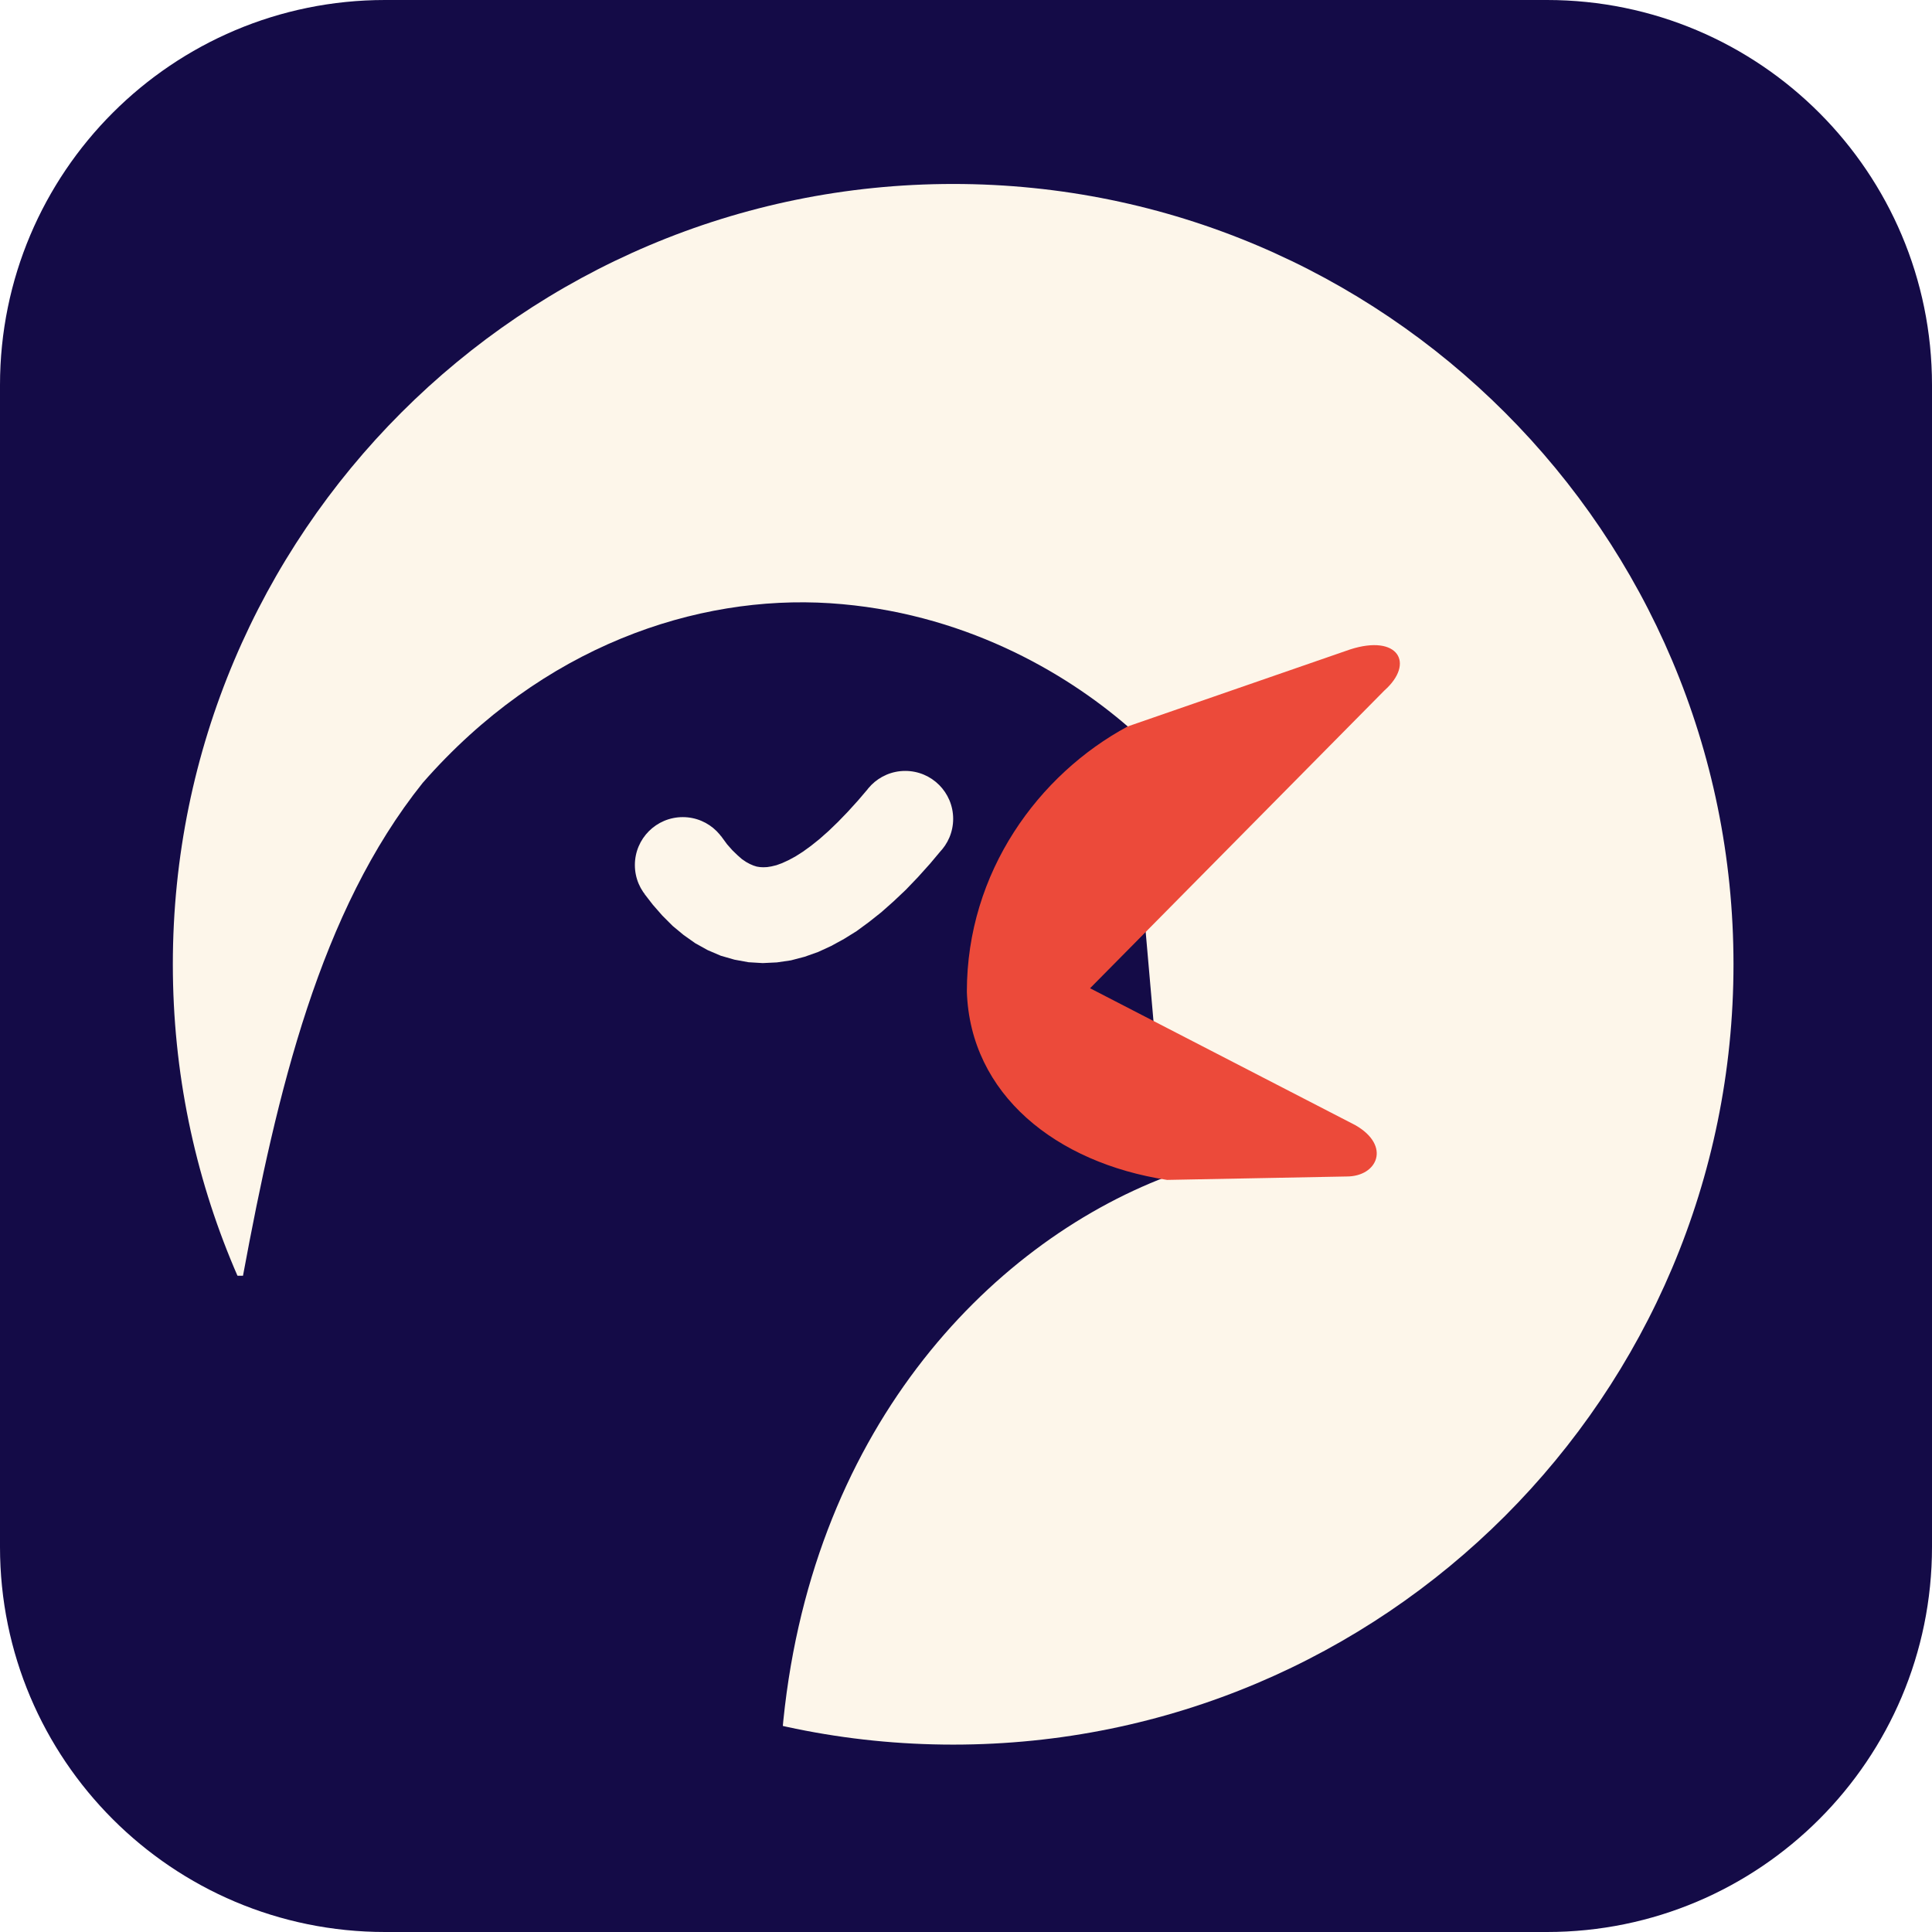
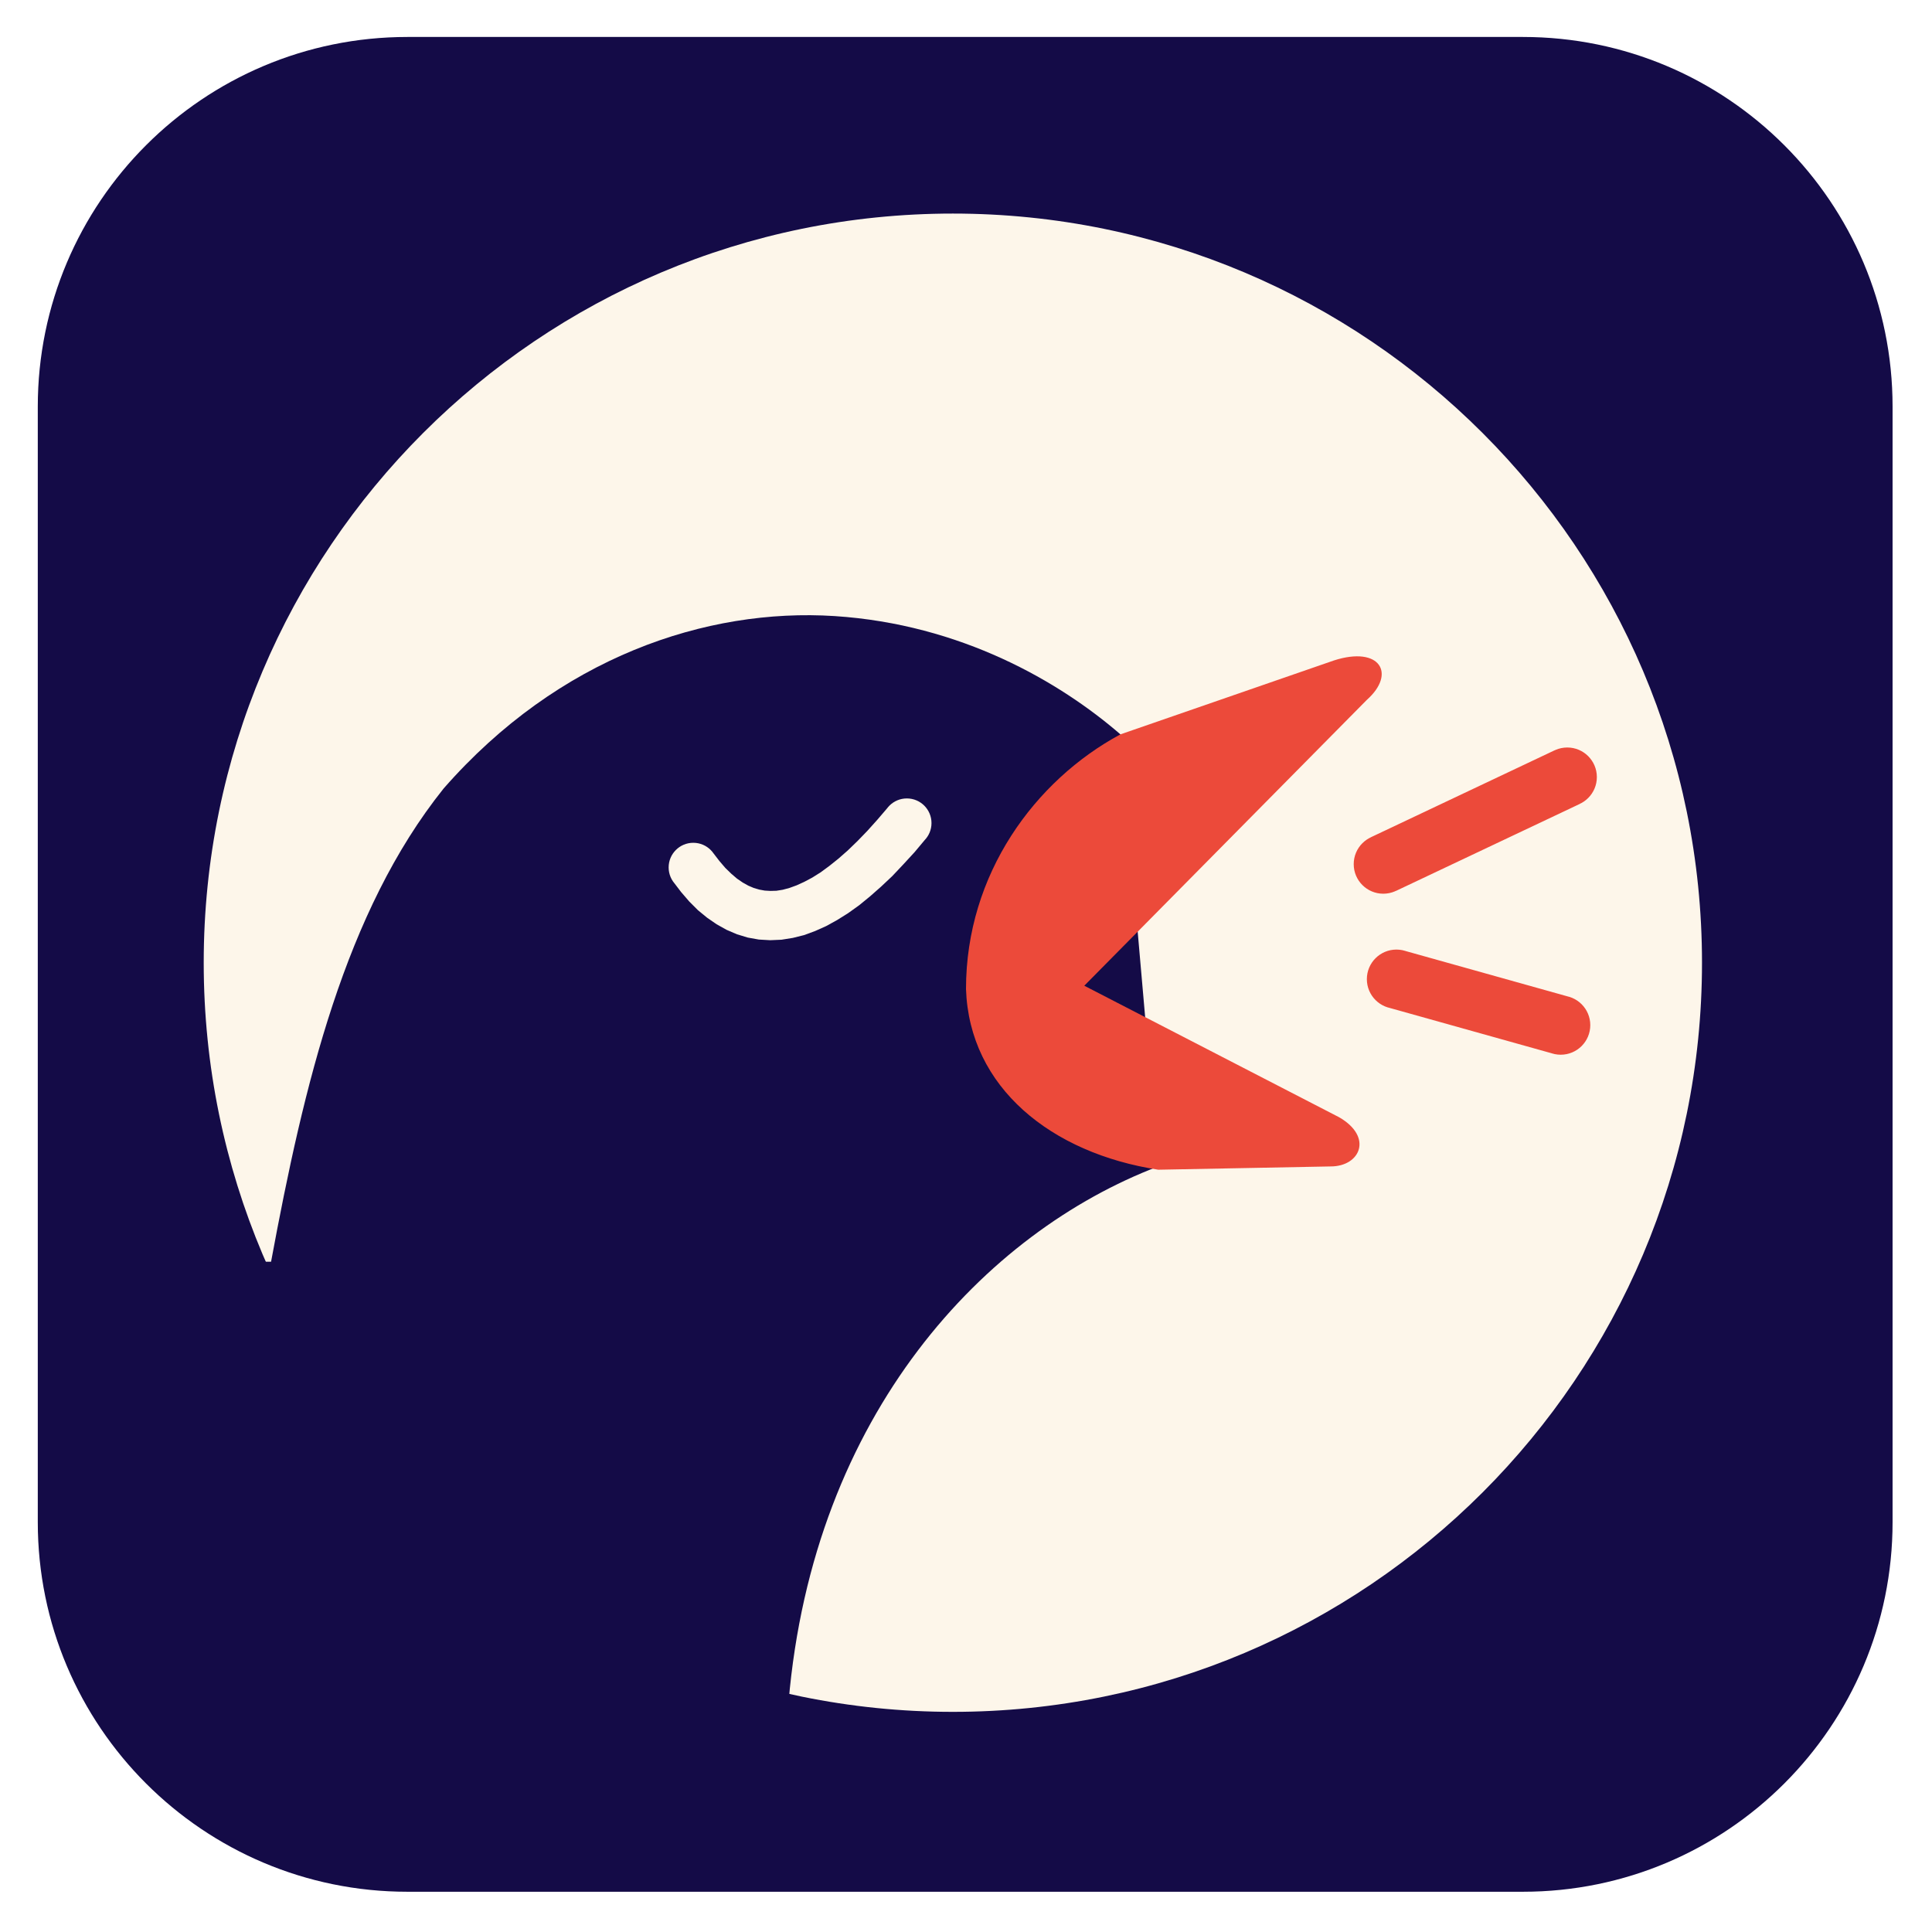
- <svg xmlns="http://www.w3.org/2000/svg" viewBox="63 62.5 1129 1129" role="img" aria-label="Choirbus">
+ <svg xmlns="http://www.w3.org/2000/svg" viewBox="40 40 1176 1176" role="img" aria-label="Choirbus logo: a singing bird in a circle">
  <rect x="63" y="62.5" width="1129" height="1129" rx="225" fill="#140b47" />
  <circle cx="620" cy="626" r="456" fill="#fdf6ea" />
  <path d="M205 808 C225 700 250 595 310 520 C380 440 470 410 548 415 C625 420 685 455 722 487 L745 750 C640 790 535 900 520 1076 L520 1100 L200 1100 L190 808 Z" fill="#140b47" />
  <path d="M722 487 L852 442 C880 433 890 450 872 466 L700 640 L855 720 C876 732 868 750 850 750 L745 752 C680 742 630 702 628 642 C628 572 670 515 722 487 Z" fill="#ec4a3a" />
-   <path d="M439.7 585.0 L444.5 591.2 L450.1 597.6 L456.1 603.6 L462.5 608.9 L469.3 613.7 L476.5 617.7 L484.2 621.0 L492.2 623.3 L500.4 624.8 L508.7 625.3 L517.0 624.9 L525.2 623.7 L533.2 621.6 L541.1 618.8 L548.7 615.3 L556.2 611.2 L563.6 606.6 L570.8 601.3 L578.0 595.6 L585.1 589.3 L592.3 582.5 L599.4 575.1 L606.5 567.2 L613.3 559.1 L570.7 522.9 L564.3 530.4 L558.4 536.9 L552.7 542.8 L547.2 548.1 L541.9 552.8 L536.9 556.8 L532.2 560.2 L527.8 563.0 L523.7 565.2 L520.0 566.9 L516.7 568.1 L513.8 568.8 L511.3 569.2 L509.1 569.3 L507.1 569.2 L505.2 568.9 L503.3 568.3 L501.2 567.4 L499.0 566.2 L496.5 564.5 L493.9 562.2 L491.0 559.4 L487.9 555.9 L484.3 551.0 Z M434.0 568.0 a28.0 28.0 0 1 0 56.0 0 a28.0 28.0 0 1 0 -56.0 0 Z M564.0 541.0 a28.0 28.0 0 1 0 56.0 0 a28.0 28.0 0 1 0 -56.0 0 Z" fill="#fdf6ea" fill-rule="nonzero" />
+   <path d="M450.1 577.1 L454.6 583.0 L459.6 588.8 L464.8 594.0 L470.4 598.6 L476.2 602.6 L482.3 606.0 L488.6 608.7 L495.2 610.7 L501.9 611.9 L508.8 612.3 L515.7 612.0 L522.6 610.9 L529.4 609.2 L536.2 606.7 L542.9 603.7 L549.6 600.0 L556.3 595.8 L563.0 591.0 L569.6 585.6 L576.3 579.7 L583.1 573.3 L589.8 566.2 L596.7 558.7 L603.4 550.7 L580.6 531.3 L574.1 538.9 L567.9 545.8 L561.9 552.0 L556.0 557.7 L550.3 562.7 L544.8 567.1 L539.5 571.0 L534.4 574.2 L529.5 576.8 L524.9 578.9 L520.5 580.5 L516.4 581.6 L512.6 582.2 L509.0 582.3 L505.5 582.1 L502.2 581.5 L498.8 580.5 L495.5 579.1 L492.1 577.2 L488.6 574.8 L485.1 571.8 L481.5 568.3 L477.9 564.1 L473.9 558.9 Z M447.0 568.0 a15.0 15.0 0 1 0 30.0 0 a15.0 15.0 0 1 0 -30.0 0 Z M577.0 541.0 a15.0 15.0 0 1 0 30.0 0 a15.0 15.0 0 1 0 -30.0 0 Z" fill="#fdf6ea" fill-rule="nonzero" />
+   <path d="M889.7 582.3 L945.7 555.8 L1001.7 529.3 L986.3 496.7 L930.3 523.2 L874.3 549.7 Z M864.0 566.0 a18.0 18.0 0 1 0 36.0 0 a18.0 18.0 0 1 0 -36.0 0 Z M976.0 513.0 a18.0 18.0 0 1 0 36.0 0 a18.0 18.0 0 1 0 -36.0 0 Z M885.1 653.3 L935.1 667.3 L985.1 681.3 L994.9 646.7 L944.9 632.7 L894.9 618.7 Z M872.0 636.0 a18.0 18.0 0 1 0 36.0 0 a18.0 18.0 0 1 0 -36.0 0 Z M972.0 664.0 a18.0 18.0 0 1 0 36.0 0 a18.0 18.0 0 1 0 -36.0 0 Z" fill="#ec4a3a" fill-rule="nonzero" />
</svg>
